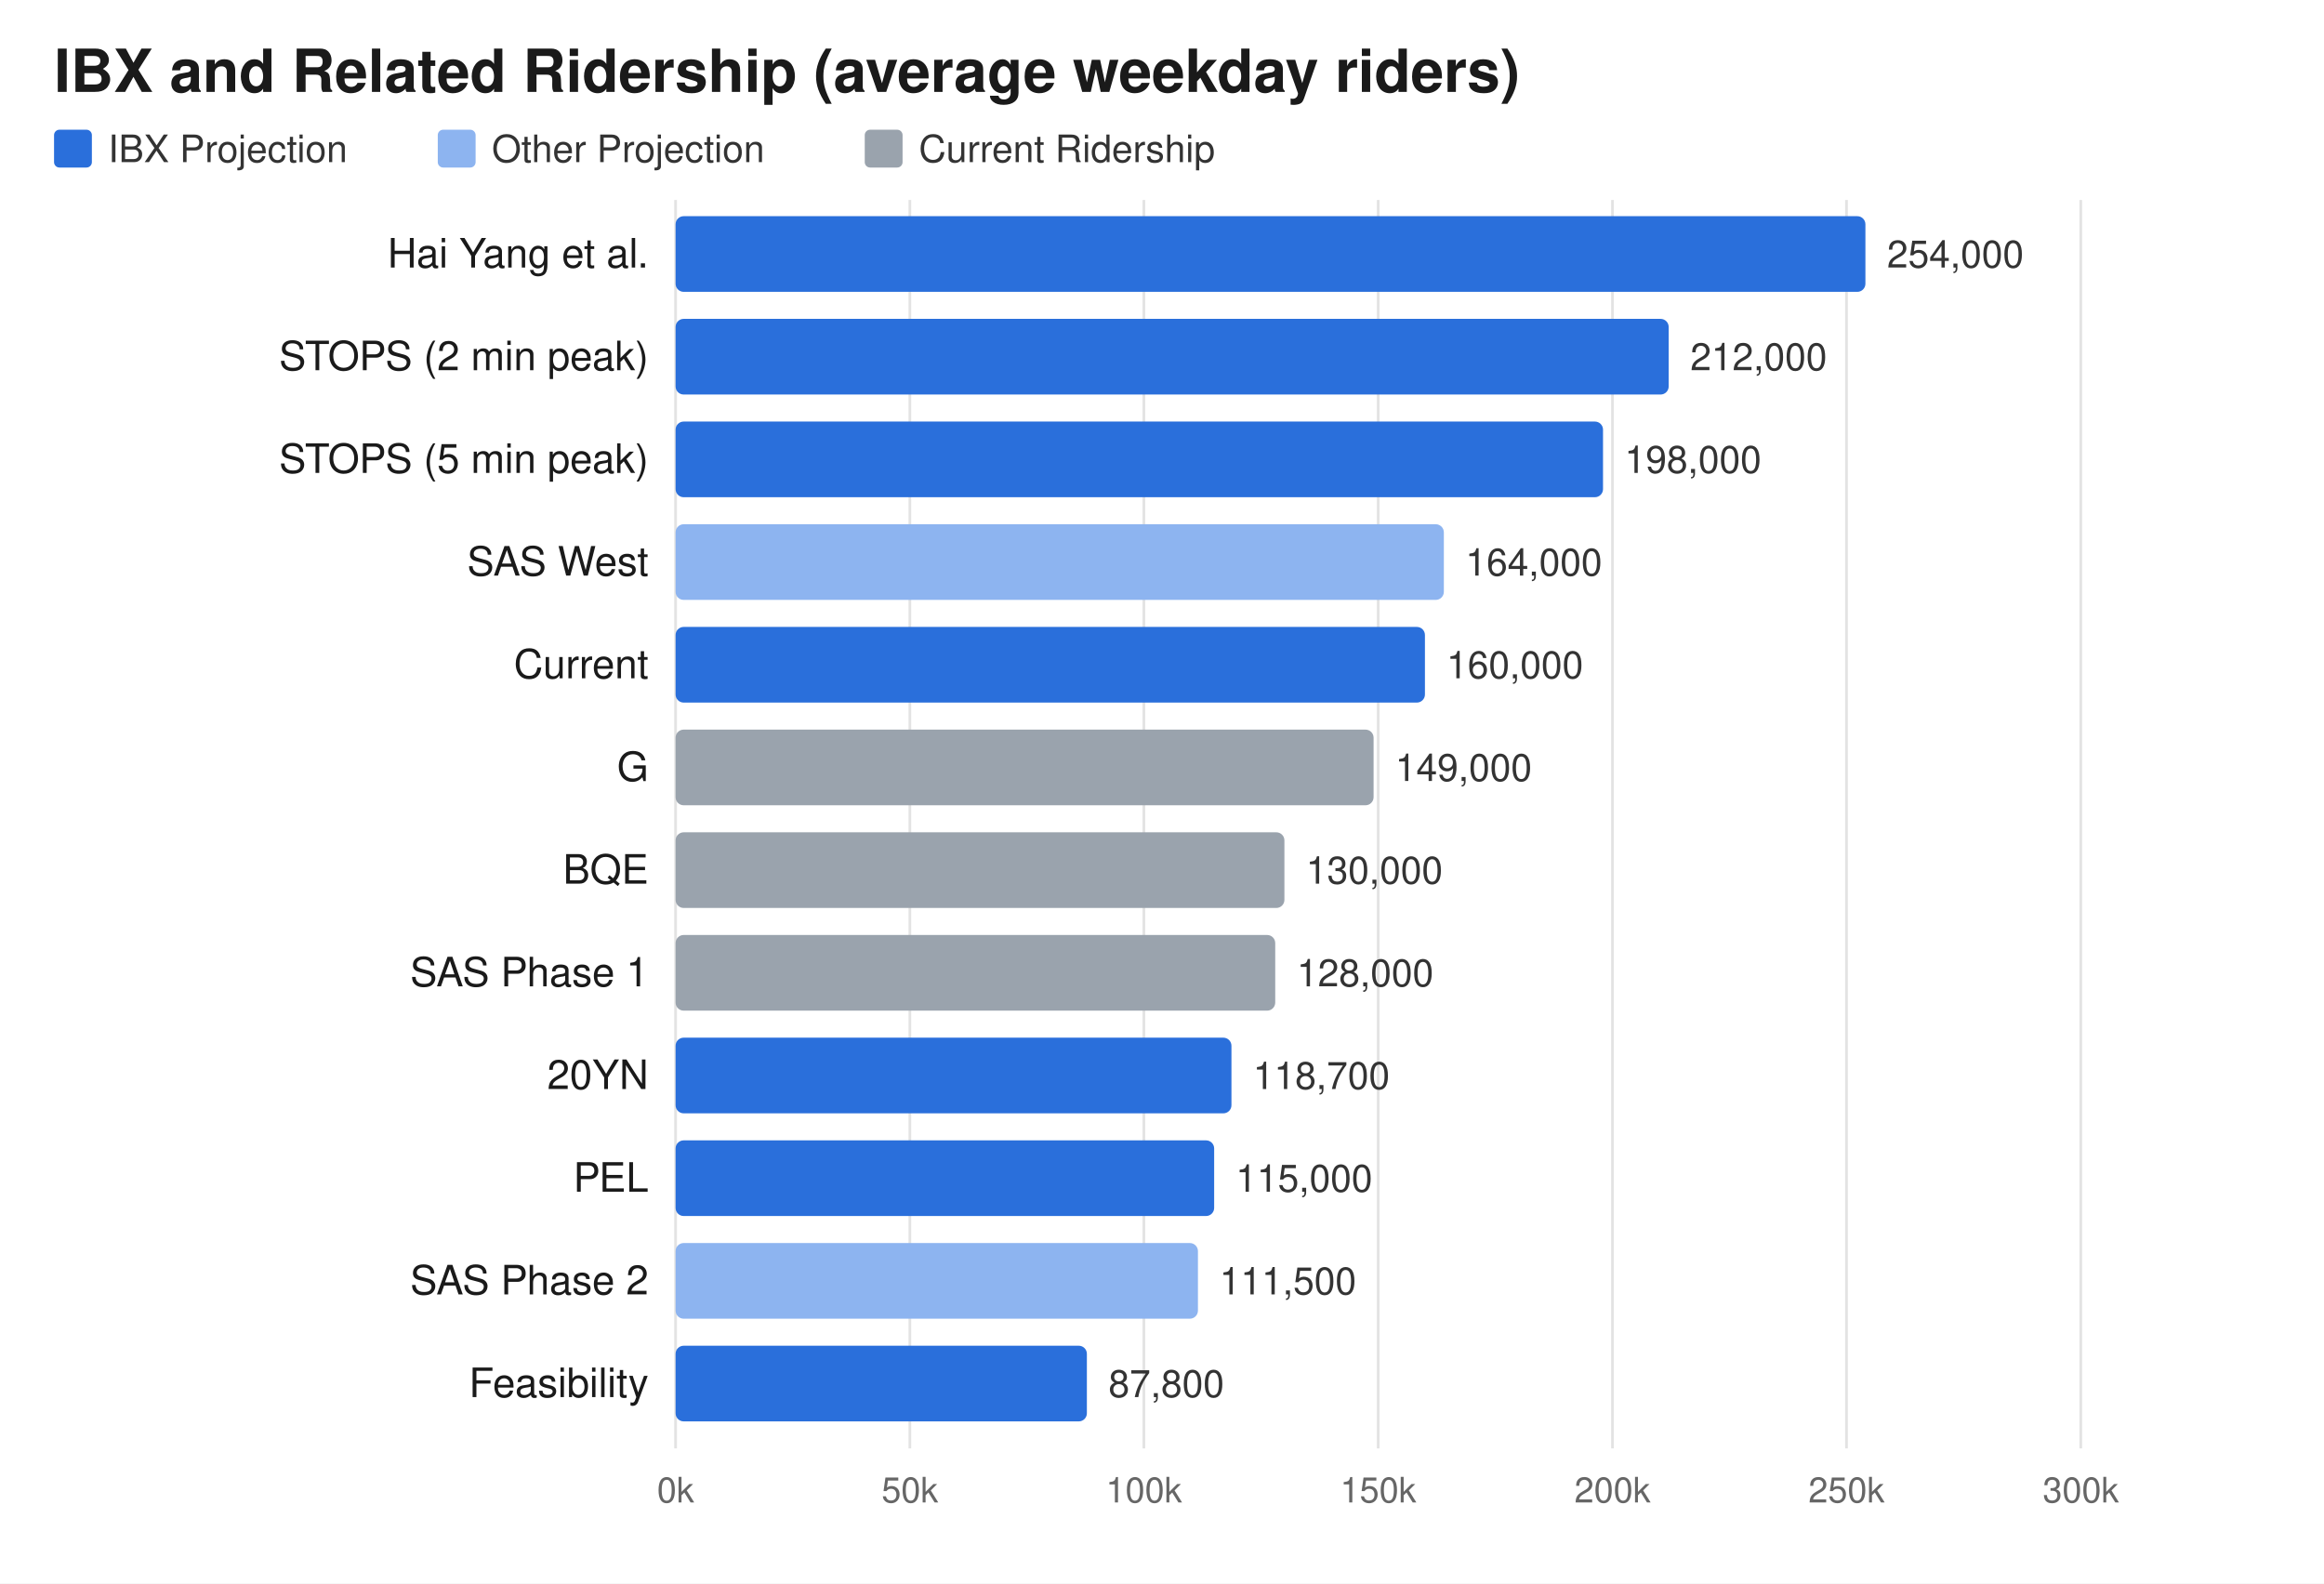
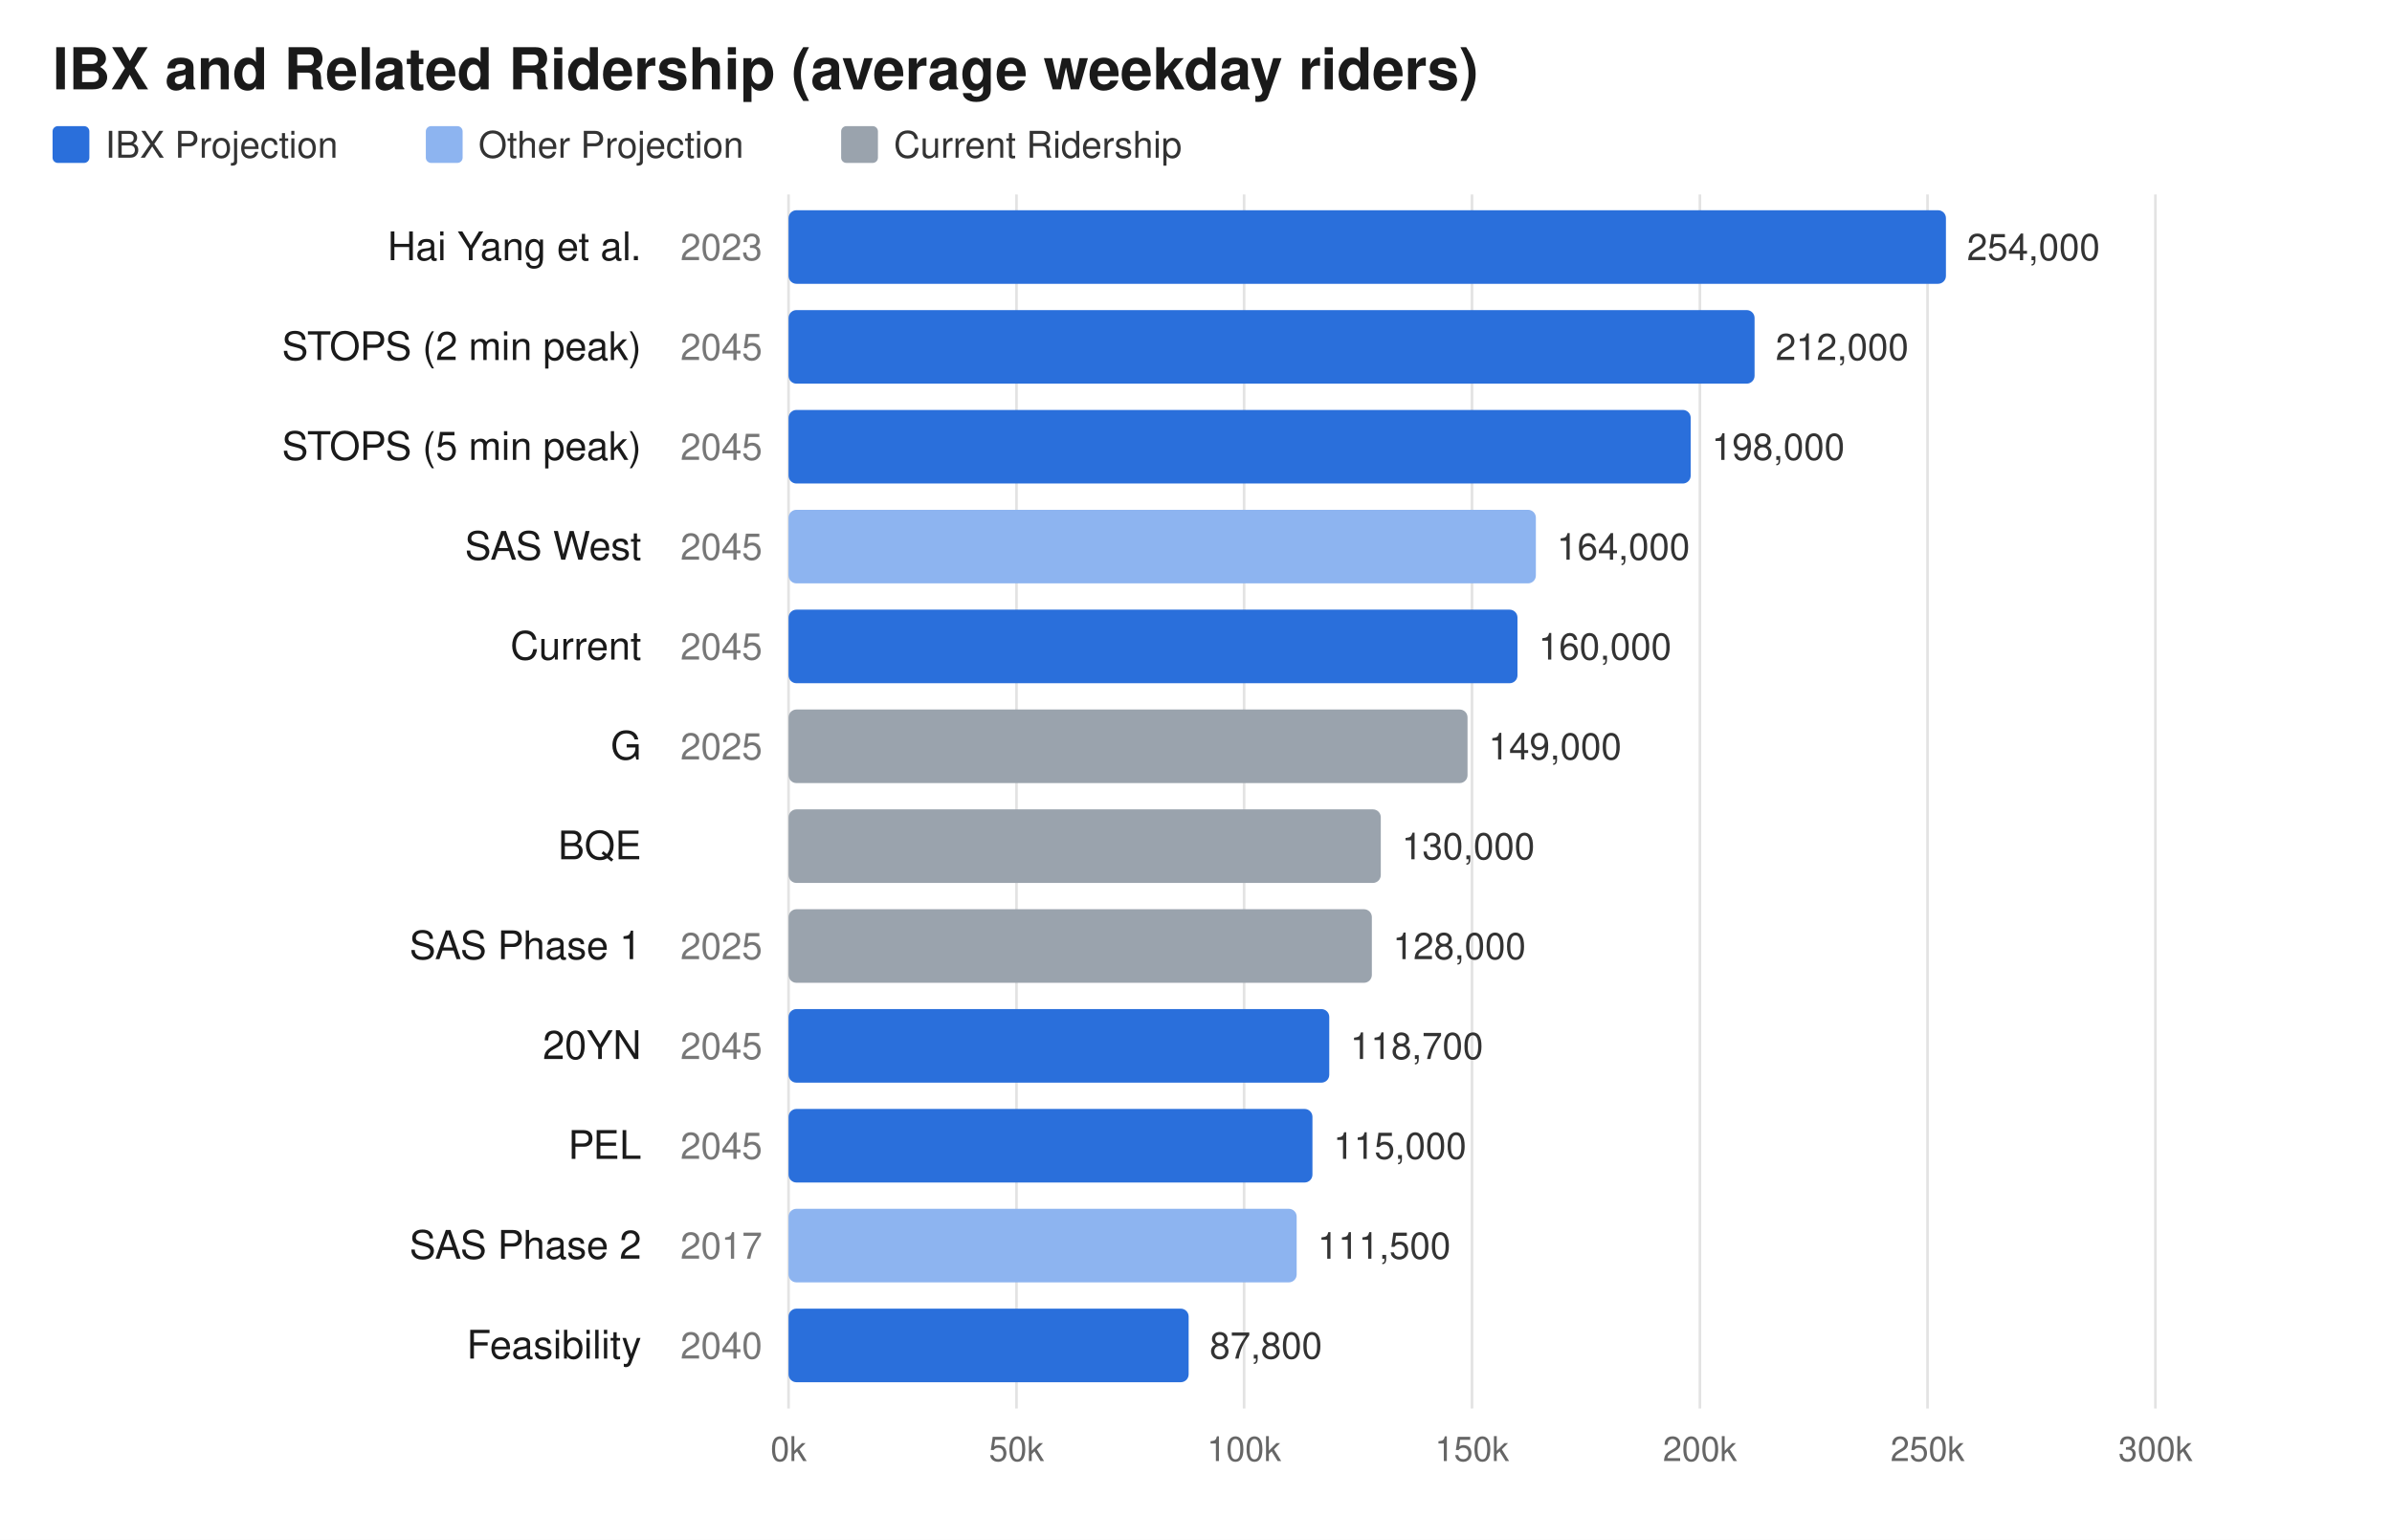
- <svg xmlns="http://www.w3.org/2000/svg" width="860" height="586" viewBox="0 0 860 586" font-family="Helvetica, Arial, sans-serif">
+ <svg xmlns="http://www.w3.org/2000/svg" width="910" height="586" viewBox="0 0 910 586" font-family="Helvetica, Arial, sans-serif">
  <rect width="100%" height="100%" fill="#ffffff" />
  <text x="20" y="34" font-size="22" font-weight="bold" fill="#1a1a1a">IBX and Related Ridership (average weekday riders)</text>
  <rect x="20" y="48" width="14" height="14" rx="2" fill="#2a6fdb" />
  <text x="40" y="60" font-size="14" fill="#333">IBX Projection</text>
  <rect x="162" y="48" width="14" height="14" rx="2" fill="#8db4f0" />
  <text x="182" y="60" font-size="14" fill="#333">Other Projection</text>
  <rect x="320" y="48" width="14" height="14" rx="2" fill="#9aa3ad" />
  <text x="340" y="60" font-size="14" fill="#333">Current Ridership</text>
-   <line x1="250.0" y1="74" x2="250.0" y2="536" stroke="#e3e3e3" />
-   <text x="250.0" y="556" font-size="13" fill="#666" text-anchor="middle">0k</text>
-   <line x1="336.7" y1="74" x2="336.7" y2="536" stroke="#e3e3e3" />
-   <text x="336.7" y="556" font-size="13" fill="#666" text-anchor="middle">50k</text>
-   <line x1="423.3" y1="74" x2="423.3" y2="536" stroke="#e3e3e3" />
-   <text x="423.3" y="556" font-size="13" fill="#666" text-anchor="middle">100k</text>
-   <line x1="510.0" y1="74" x2="510.0" y2="536" stroke="#e3e3e3" />
-   <text x="510.0" y="556" font-size="13" fill="#666" text-anchor="middle">150k</text>
-   <line x1="596.7" y1="74" x2="596.7" y2="536" stroke="#e3e3e3" />
-   <text x="596.7" y="556" font-size="13" fill="#666" text-anchor="middle">200k</text>
-   <line x1="683.3" y1="74" x2="683.3" y2="536" stroke="#e3e3e3" />
-   <text x="683.3" y="556" font-size="13" fill="#666" text-anchor="middle">250k</text>
-   <line x1="770.0" y1="74" x2="770.0" y2="536" stroke="#e3e3e3" />
-   <text x="770.0" y="556" font-size="13" fill="#666" text-anchor="middle">300k</text>
-   <text x="240" y="99.0" font-size="15" fill="#1a1a1a" text-anchor="end">Hai Yang et al.</text>
-   <rect x="250" y="80" width="440.3" height="28" rx="3" fill="#2a6fdb" />
-   <text x="698.3" y="99.0" font-size="14" fill="#333">254,000</text>
-   <text x="240" y="137.0" font-size="15" fill="#1a1a1a" text-anchor="end">STOPS (2 min peak)</text>
-   <rect x="250" y="118" width="367.5" height="28" rx="3" fill="#2a6fdb" />
-   <text x="625.5" y="137.0" font-size="14" fill="#333">212,000</text>
-   <text x="240" y="175.0" font-size="15" fill="#1a1a1a" text-anchor="end">STOPS (5 min peak)</text>
-   <rect x="250" y="156" width="343.2" height="28" rx="3" fill="#2a6fdb" />
-   <text x="601.2" y="175.0" font-size="14" fill="#333">198,000</text>
-   <text x="240" y="213.0" font-size="15" fill="#1a1a1a" text-anchor="end">SAS West</text>
-   <rect x="250" y="194" width="284.3" height="28" rx="3" fill="#8db4f0" />
-   <text x="542.3" y="213.0" font-size="14" fill="#333">164,000</text>
-   <text x="240" y="251.0" font-size="15" fill="#1a1a1a" text-anchor="end">Current</text>
-   <rect x="250" y="232" width="277.3" height="28" rx="3" fill="#2a6fdb" />
-   <text x="535.3" y="251.0" font-size="14" fill="#333">160,000</text>
-   <text x="240" y="289.0" font-size="15" fill="#1a1a1a" text-anchor="end">G</text>
-   <rect x="250" y="270" width="258.3" height="28" rx="3" fill="#9aa3ad" />
-   <text x="516.3" y="289.0" font-size="14" fill="#333">149,000</text>
-   <text x="240" y="327.0" font-size="15" fill="#1a1a1a" text-anchor="end">BQE</text>
-   <rect x="250" y="308" width="225.3" height="28" rx="3" fill="#9aa3ad" />
-   <text x="483.3" y="327.0" font-size="14" fill="#333">130,000</text>
-   <text x="240" y="365.0" font-size="15" fill="#1a1a1a" text-anchor="end">SAS Phase 1</text>
-   <rect x="250" y="346" width="221.9" height="28" rx="3" fill="#9aa3ad" />
-   <text x="479.9" y="365.0" font-size="14" fill="#333">128,000</text>
-   <text x="240" y="403.0" font-size="15" fill="#1a1a1a" text-anchor="end">20YN</text>
-   <rect x="250" y="384" width="205.7" height="28" rx="3" fill="#2a6fdb" />
-   <text x="463.7" y="403.0" font-size="14" fill="#333">118,700</text>
-   <text x="240" y="441.0" font-size="15" fill="#1a1a1a" text-anchor="end">PEL</text>
-   <rect x="250" y="422" width="199.3" height="28" rx="3" fill="#2a6fdb" />
-   <text x="457.3" y="441.0" font-size="14" fill="#333">115,000</text>
-   <text x="240" y="479.0" font-size="15" fill="#1a1a1a" text-anchor="end">SAS Phase 2</text>
-   <rect x="250" y="460" width="193.3" height="28" rx="3" fill="#8db4f0" />
-   <text x="451.3" y="479.0" font-size="14" fill="#333">111,500</text>
-   <text x="240" y="517.0" font-size="15" fill="#1a1a1a" text-anchor="end">Feasibility</text>
-   <rect x="250" y="498" width="152.2" height="28" rx="3" fill="#2a6fdb" />
-   <text x="410.2" y="517.0" font-size="14" fill="#333">87,800</text>
+   <line x1="300.0" y1="74" x2="300.0" y2="536" stroke="#e3e3e3" />
+   <text x="300.0" y="556" font-size="13" fill="#666" text-anchor="middle">0k</text>
+   <line x1="386.7" y1="74" x2="386.7" y2="536" stroke="#e3e3e3" />
+   <text x="386.7" y="556" font-size="13" fill="#666" text-anchor="middle">50k</text>
+   <line x1="473.3" y1="74" x2="473.3" y2="536" stroke="#e3e3e3" />
+   <text x="473.3" y="556" font-size="13" fill="#666" text-anchor="middle">100k</text>
+   <line x1="560.0" y1="74" x2="560.0" y2="536" stroke="#e3e3e3" />
+   <text x="560.0" y="556" font-size="13" fill="#666" text-anchor="middle">150k</text>
+   <line x1="646.7" y1="74" x2="646.7" y2="536" stroke="#e3e3e3" />
+   <text x="646.7" y="556" font-size="13" fill="#666" text-anchor="middle">200k</text>
+   <line x1="733.3" y1="74" x2="733.3" y2="536" stroke="#e3e3e3" />
+   <text x="733.3" y="556" font-size="13" fill="#666" text-anchor="middle">250k</text>
+   <line x1="820.0" y1="74" x2="820.0" y2="536" stroke="#e3e3e3" />
+   <text x="820.0" y="556" font-size="13" fill="#666" text-anchor="middle">300k</text>
+   <text x="244" y="99.0" font-size="15" fill="#1a1a1a" text-anchor="end">Hai Yang et al.</text>
+   <text x="290" y="99.0" font-size="14" fill="#777" text-anchor="end">2023</text>
+   <rect x="300" y="80" width="440.3" height="28" rx="3" fill="#2a6fdb" />
+   <text x="748.3" y="99.0" font-size="14" fill="#333">254,000</text>
+   <text x="244" y="137.0" font-size="15" fill="#1a1a1a" text-anchor="end">STOPS (2 min peak)</text>
+   <text x="290" y="137.0" font-size="14" fill="#777" text-anchor="end">2045</text>
+   <rect x="300" y="118" width="367.5" height="28" rx="3" fill="#2a6fdb" />
+   <text x="675.5" y="137.0" font-size="14" fill="#333">212,000</text>
+   <text x="244" y="175.0" font-size="15" fill="#1a1a1a" text-anchor="end">STOPS (5 min peak)</text>
+   <text x="290" y="175.0" font-size="14" fill="#777" text-anchor="end">2045</text>
+   <rect x="300" y="156" width="343.2" height="28" rx="3" fill="#2a6fdb" />
+   <text x="651.2" y="175.0" font-size="14" fill="#333">198,000</text>
+   <text x="244" y="213.0" font-size="15" fill="#1a1a1a" text-anchor="end">SAS West</text>
+   <text x="290" y="213.0" font-size="14" fill="#777" text-anchor="end">2045</text>
+   <rect x="300" y="194" width="284.3" height="28" rx="3" fill="#8db4f0" />
+   <text x="592.3" y="213.0" font-size="14" fill="#333">164,000</text>
+   <text x="244" y="251.0" font-size="15" fill="#1a1a1a" text-anchor="end">Current</text>
+   <text x="290" y="251.0" font-size="14" fill="#777" text-anchor="end">2045</text>
+   <rect x="300" y="232" width="277.3" height="28" rx="3" fill="#2a6fdb" />
+   <text x="585.3" y="251.0" font-size="14" fill="#333">160,000</text>
+   <text x="244" y="289.0" font-size="15" fill="#1a1a1a" text-anchor="end">G</text>
+   <text x="290" y="289.0" font-size="14" fill="#777" text-anchor="end">2025</text>
+   <rect x="300" y="270" width="258.3" height="28" rx="3" fill="#9aa3ad" />
+   <text x="566.3" y="289.0" font-size="14" fill="#333">149,000</text>
+   <text x="244" y="327.0" font-size="15" fill="#1a1a1a" text-anchor="end">BQE</text>
+   <text x="290" y="327.0" font-size="14" fill="#777" text-anchor="end" />
+   <rect x="300" y="308" width="225.3" height="28" rx="3" fill="#9aa3ad" />
+   <text x="533.3" y="327.0" font-size="14" fill="#333">130,000</text>
+   <text x="244" y="365.0" font-size="15" fill="#1a1a1a" text-anchor="end">SAS Phase 1</text>
+   <text x="290" y="365.0" font-size="14" fill="#777" text-anchor="end">2025</text>
+   <rect x="300" y="346" width="221.9" height="28" rx="3" fill="#9aa3ad" />
+   <text x="529.9" y="365.0" font-size="14" fill="#333">128,000</text>
+   <text x="244" y="403.0" font-size="15" fill="#1a1a1a" text-anchor="end">20YN</text>
+   <text x="290" y="403.0" font-size="14" fill="#777" text-anchor="end">2045</text>
+   <rect x="300" y="384" width="205.7" height="28" rx="3" fill="#2a6fdb" />
+   <text x="513.7" y="403.0" font-size="14" fill="#333">118,700</text>
+   <text x="244" y="441.0" font-size="15" fill="#1a1a1a" text-anchor="end">PEL</text>
+   <text x="290" y="441.0" font-size="14" fill="#777" text-anchor="end">2045</text>
+   <rect x="300" y="422" width="199.3" height="28" rx="3" fill="#2a6fdb" />
+   <text x="507.3" y="441.0" font-size="14" fill="#333">115,000</text>
+   <text x="244" y="479.0" font-size="15" fill="#1a1a1a" text-anchor="end">SAS Phase 2</text>
+   <text x="290" y="479.0" font-size="14" fill="#777" text-anchor="end">2017</text>
+   <rect x="300" y="460" width="193.3" height="28" rx="3" fill="#8db4f0" />
+   <text x="501.3" y="479.0" font-size="14" fill="#333">111,500</text>
+   <text x="244" y="517.0" font-size="15" fill="#1a1a1a" text-anchor="end">Feasibility</text>
+   <text x="290" y="517.0" font-size="14" fill="#777" text-anchor="end">2040</text>
+   <rect x="300" y="498" width="152.2" height="28" rx="3" fill="#2a6fdb" />
+   <text x="460.2" y="517.0" font-size="14" fill="#333">87,800</text>
</svg>
